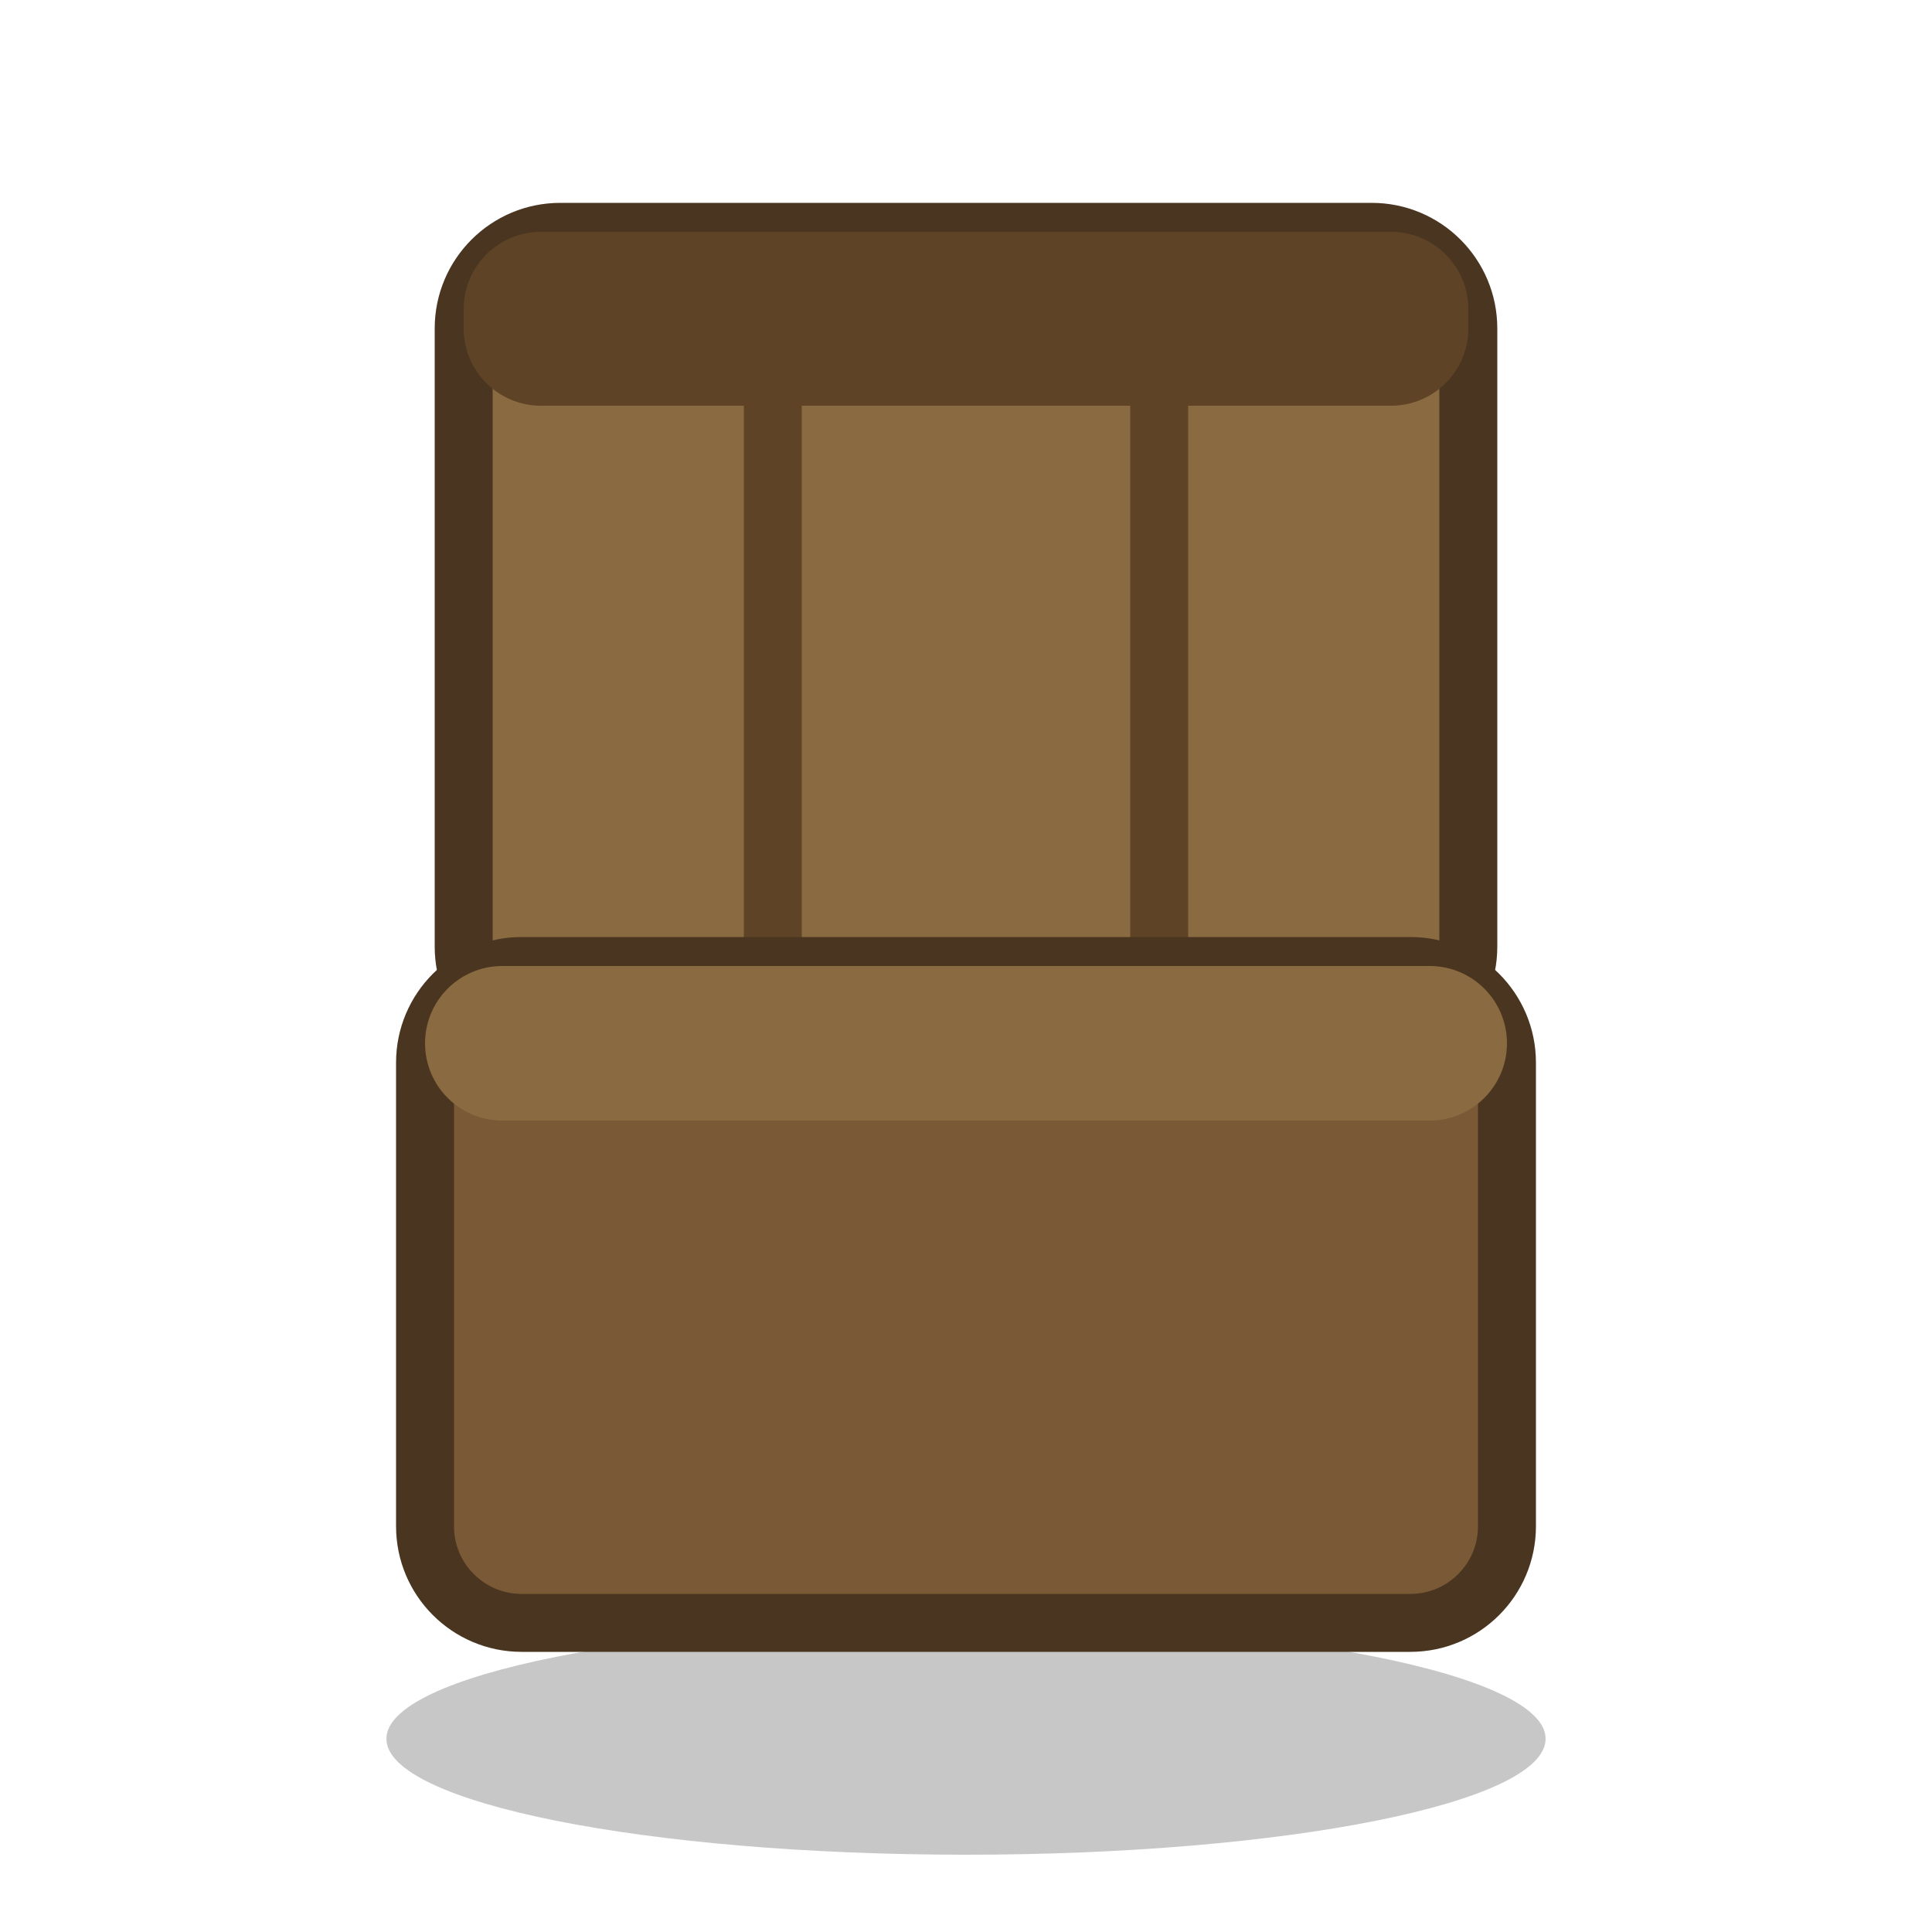
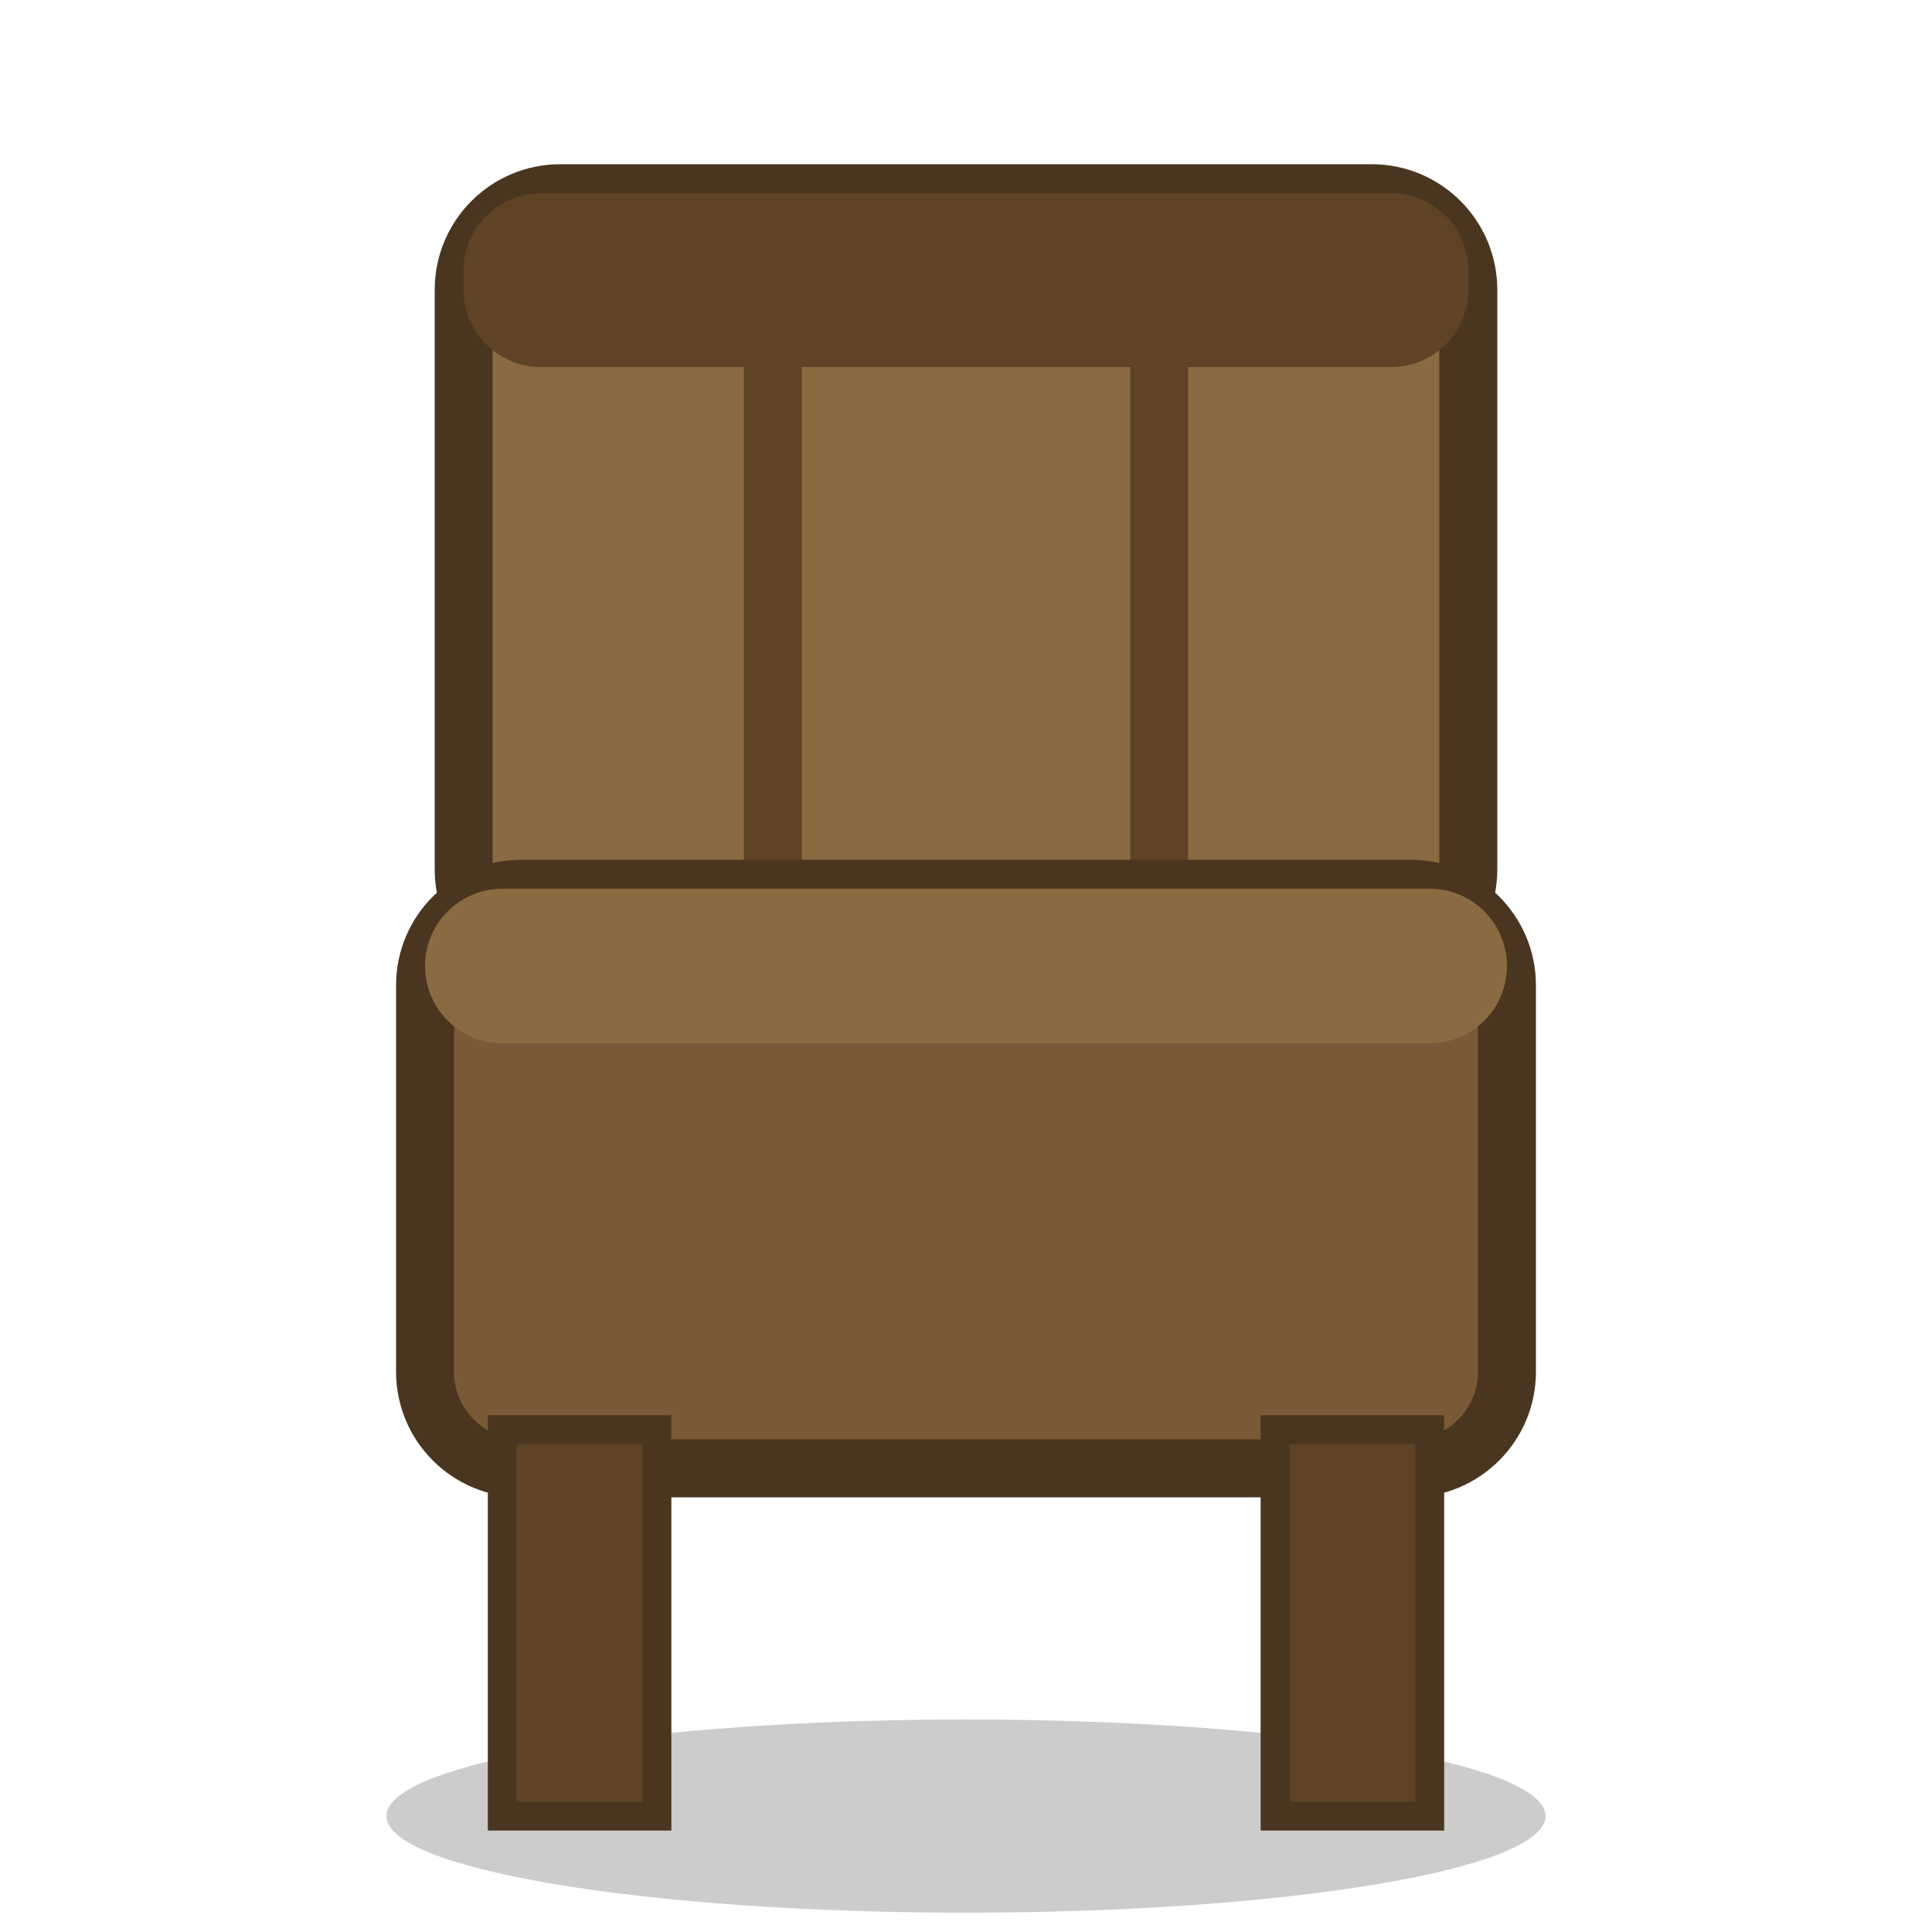
<svg xmlns="http://www.w3.org/2000/svg" viewBox="0 0 100 100">
-   <ellipse cx="50" cy="90" rx="30" ry="6" fill="#000" fill-opacity="0.22" />
-   <rect x="24" y="12" width="52" height="42" rx="5" fill="#8a6a40" stroke="#4a3620" stroke-width="3" />
-   <rect x="24" y="12" width="52" height="9" rx="4" fill="#5e4326" />
+   <ellipse cx="50" cy="94" rx="30" ry="5" fill="#000" fill-opacity="0.2" />
+   <rect x="24" y="10" width="52" height="40" rx="5" fill="#8a6a40" stroke="#4a3620" stroke-width="3" />
+   <rect x="24" y="10" width="52" height="9" rx="4" fill="#5e4326" />
  <g stroke="#5e4326" stroke-width="3">
-     <line x1="40" y1="20" x2="40" y2="50" />
-     <line x1="60" y1="20" x2="60" y2="50" />
+     <line x1="40" y1="17" x2="40" y2="46" />
+     <line x1="60" y1="17" x2="60" y2="46" />
  </g>
-   <rect x="22" y="50" width="56" height="34" rx="5" fill="#7a5a36" stroke="#4a3620" stroke-width="3" />
-   <rect x="22" y="50" width="56" height="8" rx="4" fill="#8a6a40" />
+   <rect x="22" y="46" width="56" height="30" rx="5" fill="#7a5a36" stroke="#4a3620" stroke-width="3" />
+   <rect x="22" y="46" width="56" height="8" rx="4" fill="#8a6a40" />
+   <g fill="#5e4326" stroke="#4a3620" stroke-width="1.5">
+     <rect x="26" y="74" width="8" height="20" />
+     <rect x="66" y="74" width="8" height="20" />
+   </g>
</svg>
